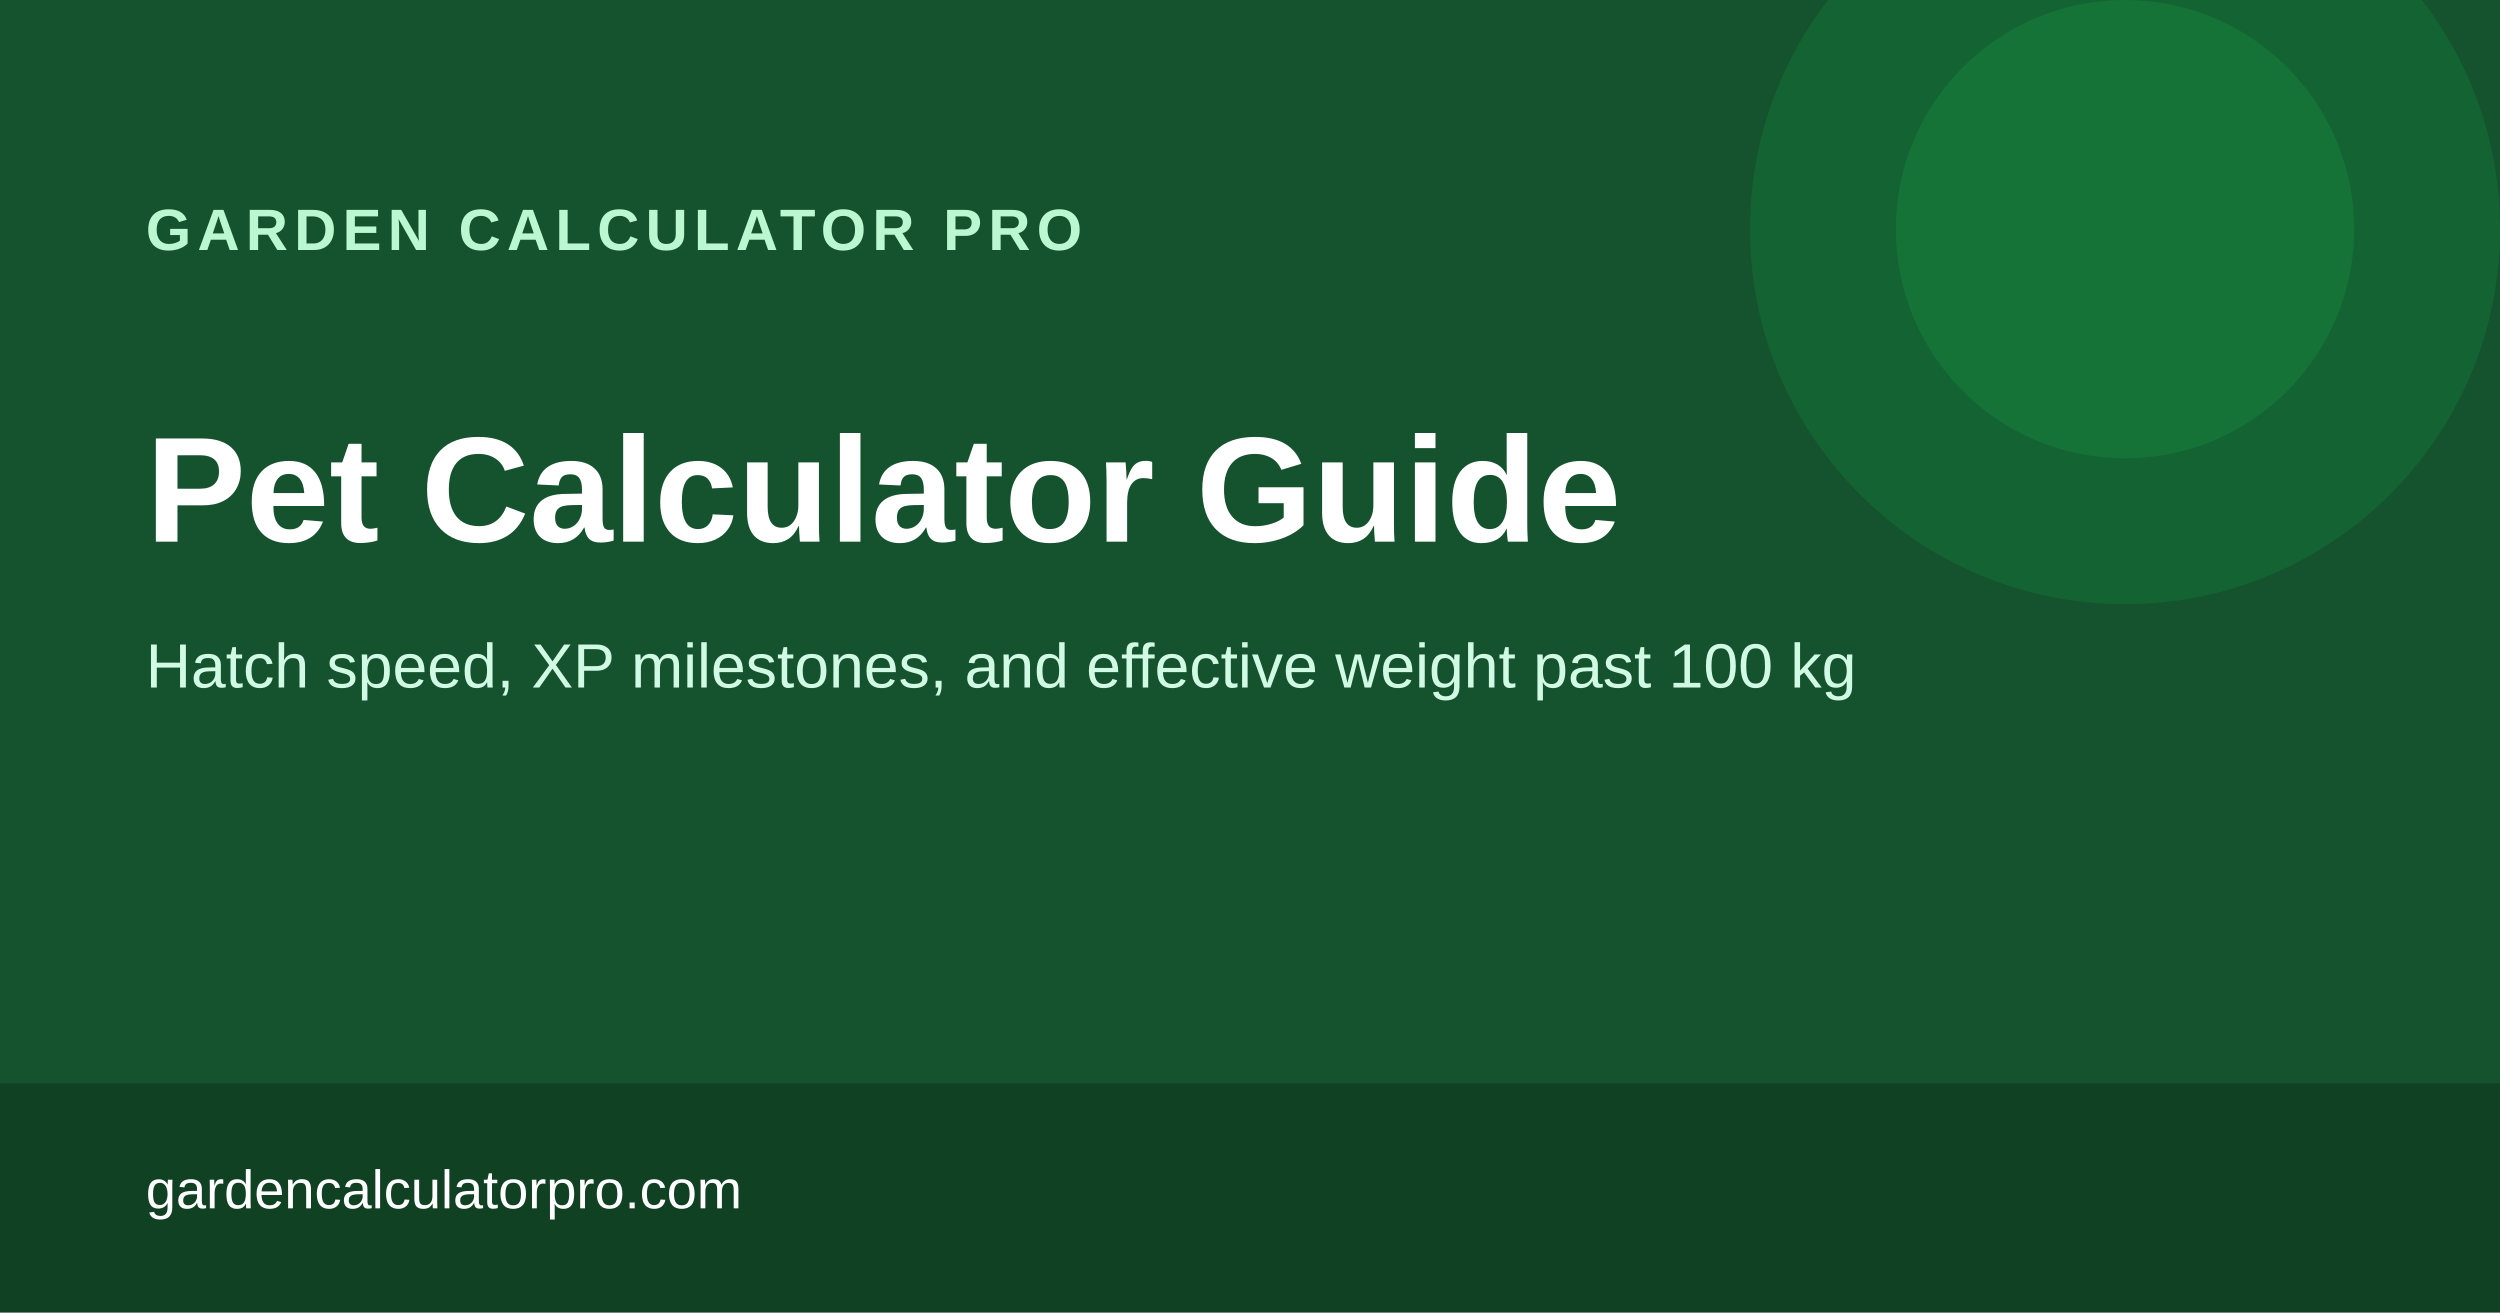
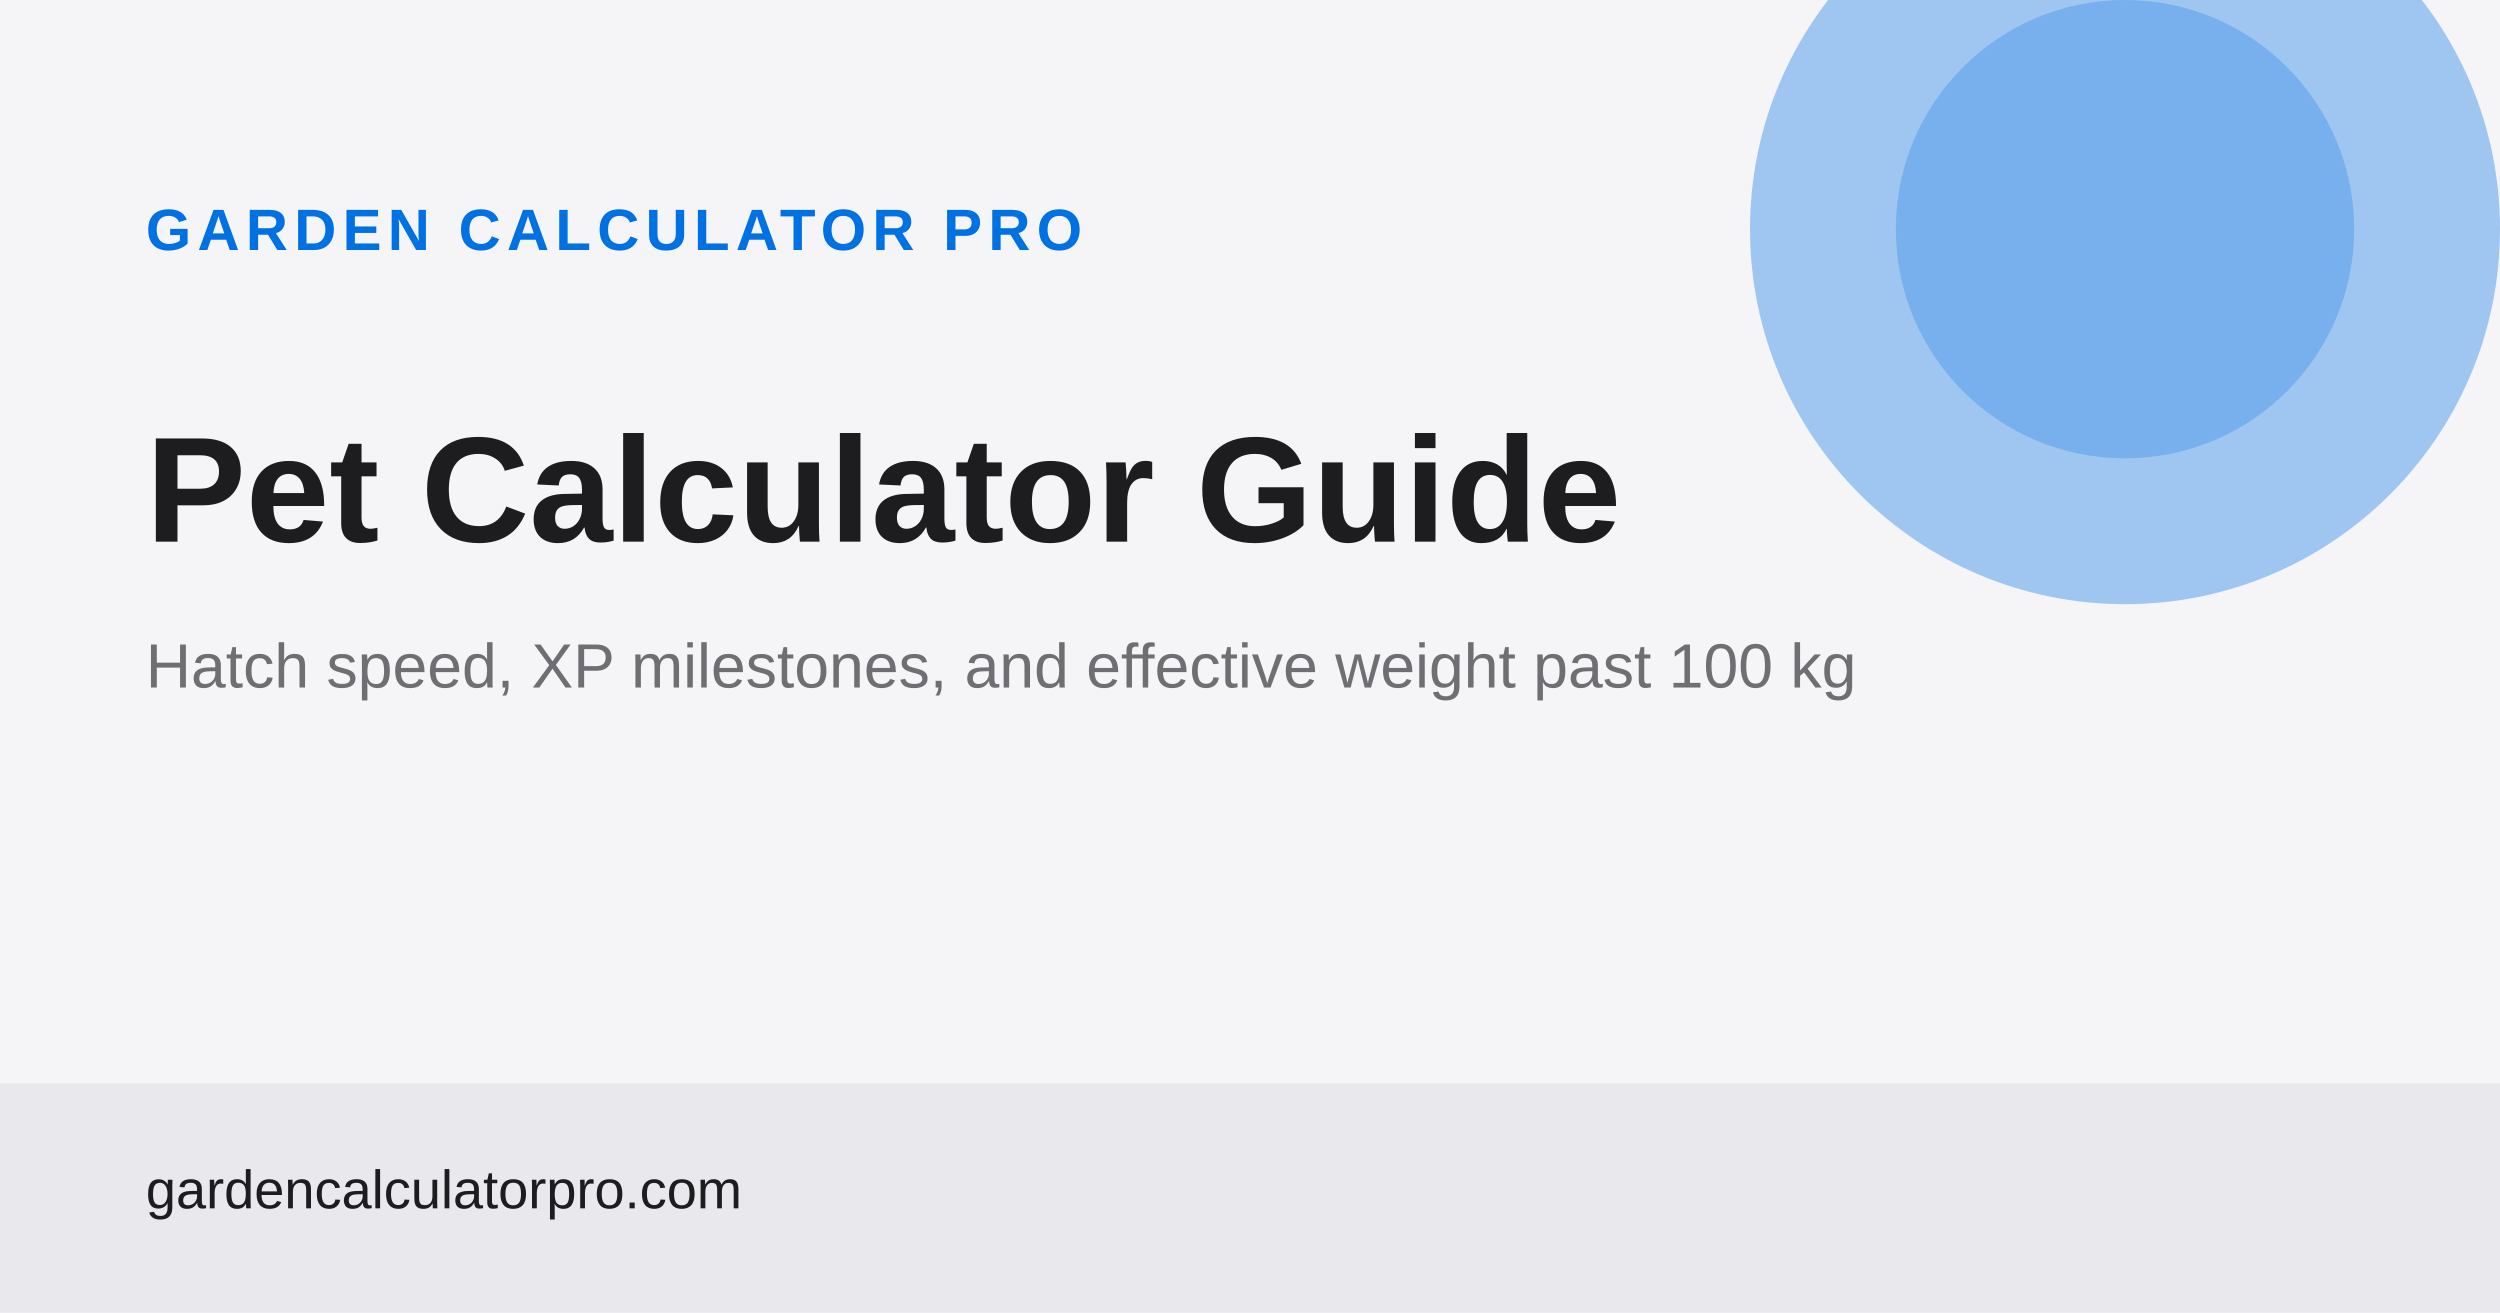
<svg xmlns="http://www.w3.org/2000/svg" width="1200" height="630" viewBox="0 0 1200 630" role="img" aria-label="Pet Calculator Guide">
-   <rect width="1200" height="630" fill="#14532d" />
-   <circle cx="1020" cy="110" r="180" fill="#15803d" opacity="0.35" />
-   <circle cx="1020" cy="110" r="110" fill="#16a34a" opacity="0.25" />
-   <rect x="0" y="520" width="1200" height="110" fill="#0b1f12" opacity="0.35" />
-   <text x="70" y="120" font-family="Arial, Helvetica, sans-serif" font-size="28" font-weight="700" letter-spacing="3" fill="#bbf7d0">GARDEN CALCULATOR PRO</text>
-   <text x="70" y="260" font-family="Arial, Helvetica, sans-serif" font-size="72" font-weight="800" fill="#ffffff">Pet Calculator Guide</text>
-   <text x="70" y="330" font-family="Arial, Helvetica, sans-serif" font-size="30" fill="#d1fae5">Hatch speed, XP milestones, and effective weight past 100 kg</text>
-   <text x="70" y="580" font-family="Arial, Helvetica, sans-serif" font-size="26" fill="#ffffff">gardencalculatorpro.com</text>
+   <rect width="1200" height="630" fill="#f5f5f7" />
+   <circle cx="1020" cy="110" r="180" fill="#0071e3" opacity="0.35" />
+   <circle cx="1020" cy="110" r="110" fill="#0071e3" opacity="0.25" />
+   <rect x="0" y="520" width="1200" height="110" fill="#e8e8ed" />
+   <text x="70" y="120" font-family="Arial, Helvetica, sans-serif" font-size="28" font-weight="700" letter-spacing="3" fill="#0071e3">GARDEN CALCULATOR PRO</text>
+   <text x="70" y="260" font-family="Arial, Helvetica, sans-serif" font-size="72" font-weight="800" fill="#1d1d1f">Pet Calculator Guide</text>
+   <text x="70" y="330" font-family="Arial, Helvetica, sans-serif" font-size="30" fill="#6e6e73">Hatch speed, XP milestones, and effective weight past 100 kg</text>
+   <text x="70" y="580" font-family="Arial, Helvetica, sans-serif" font-size="26" fill="#1d1d1f">gardencalculatorpro.com</text>
</svg>
